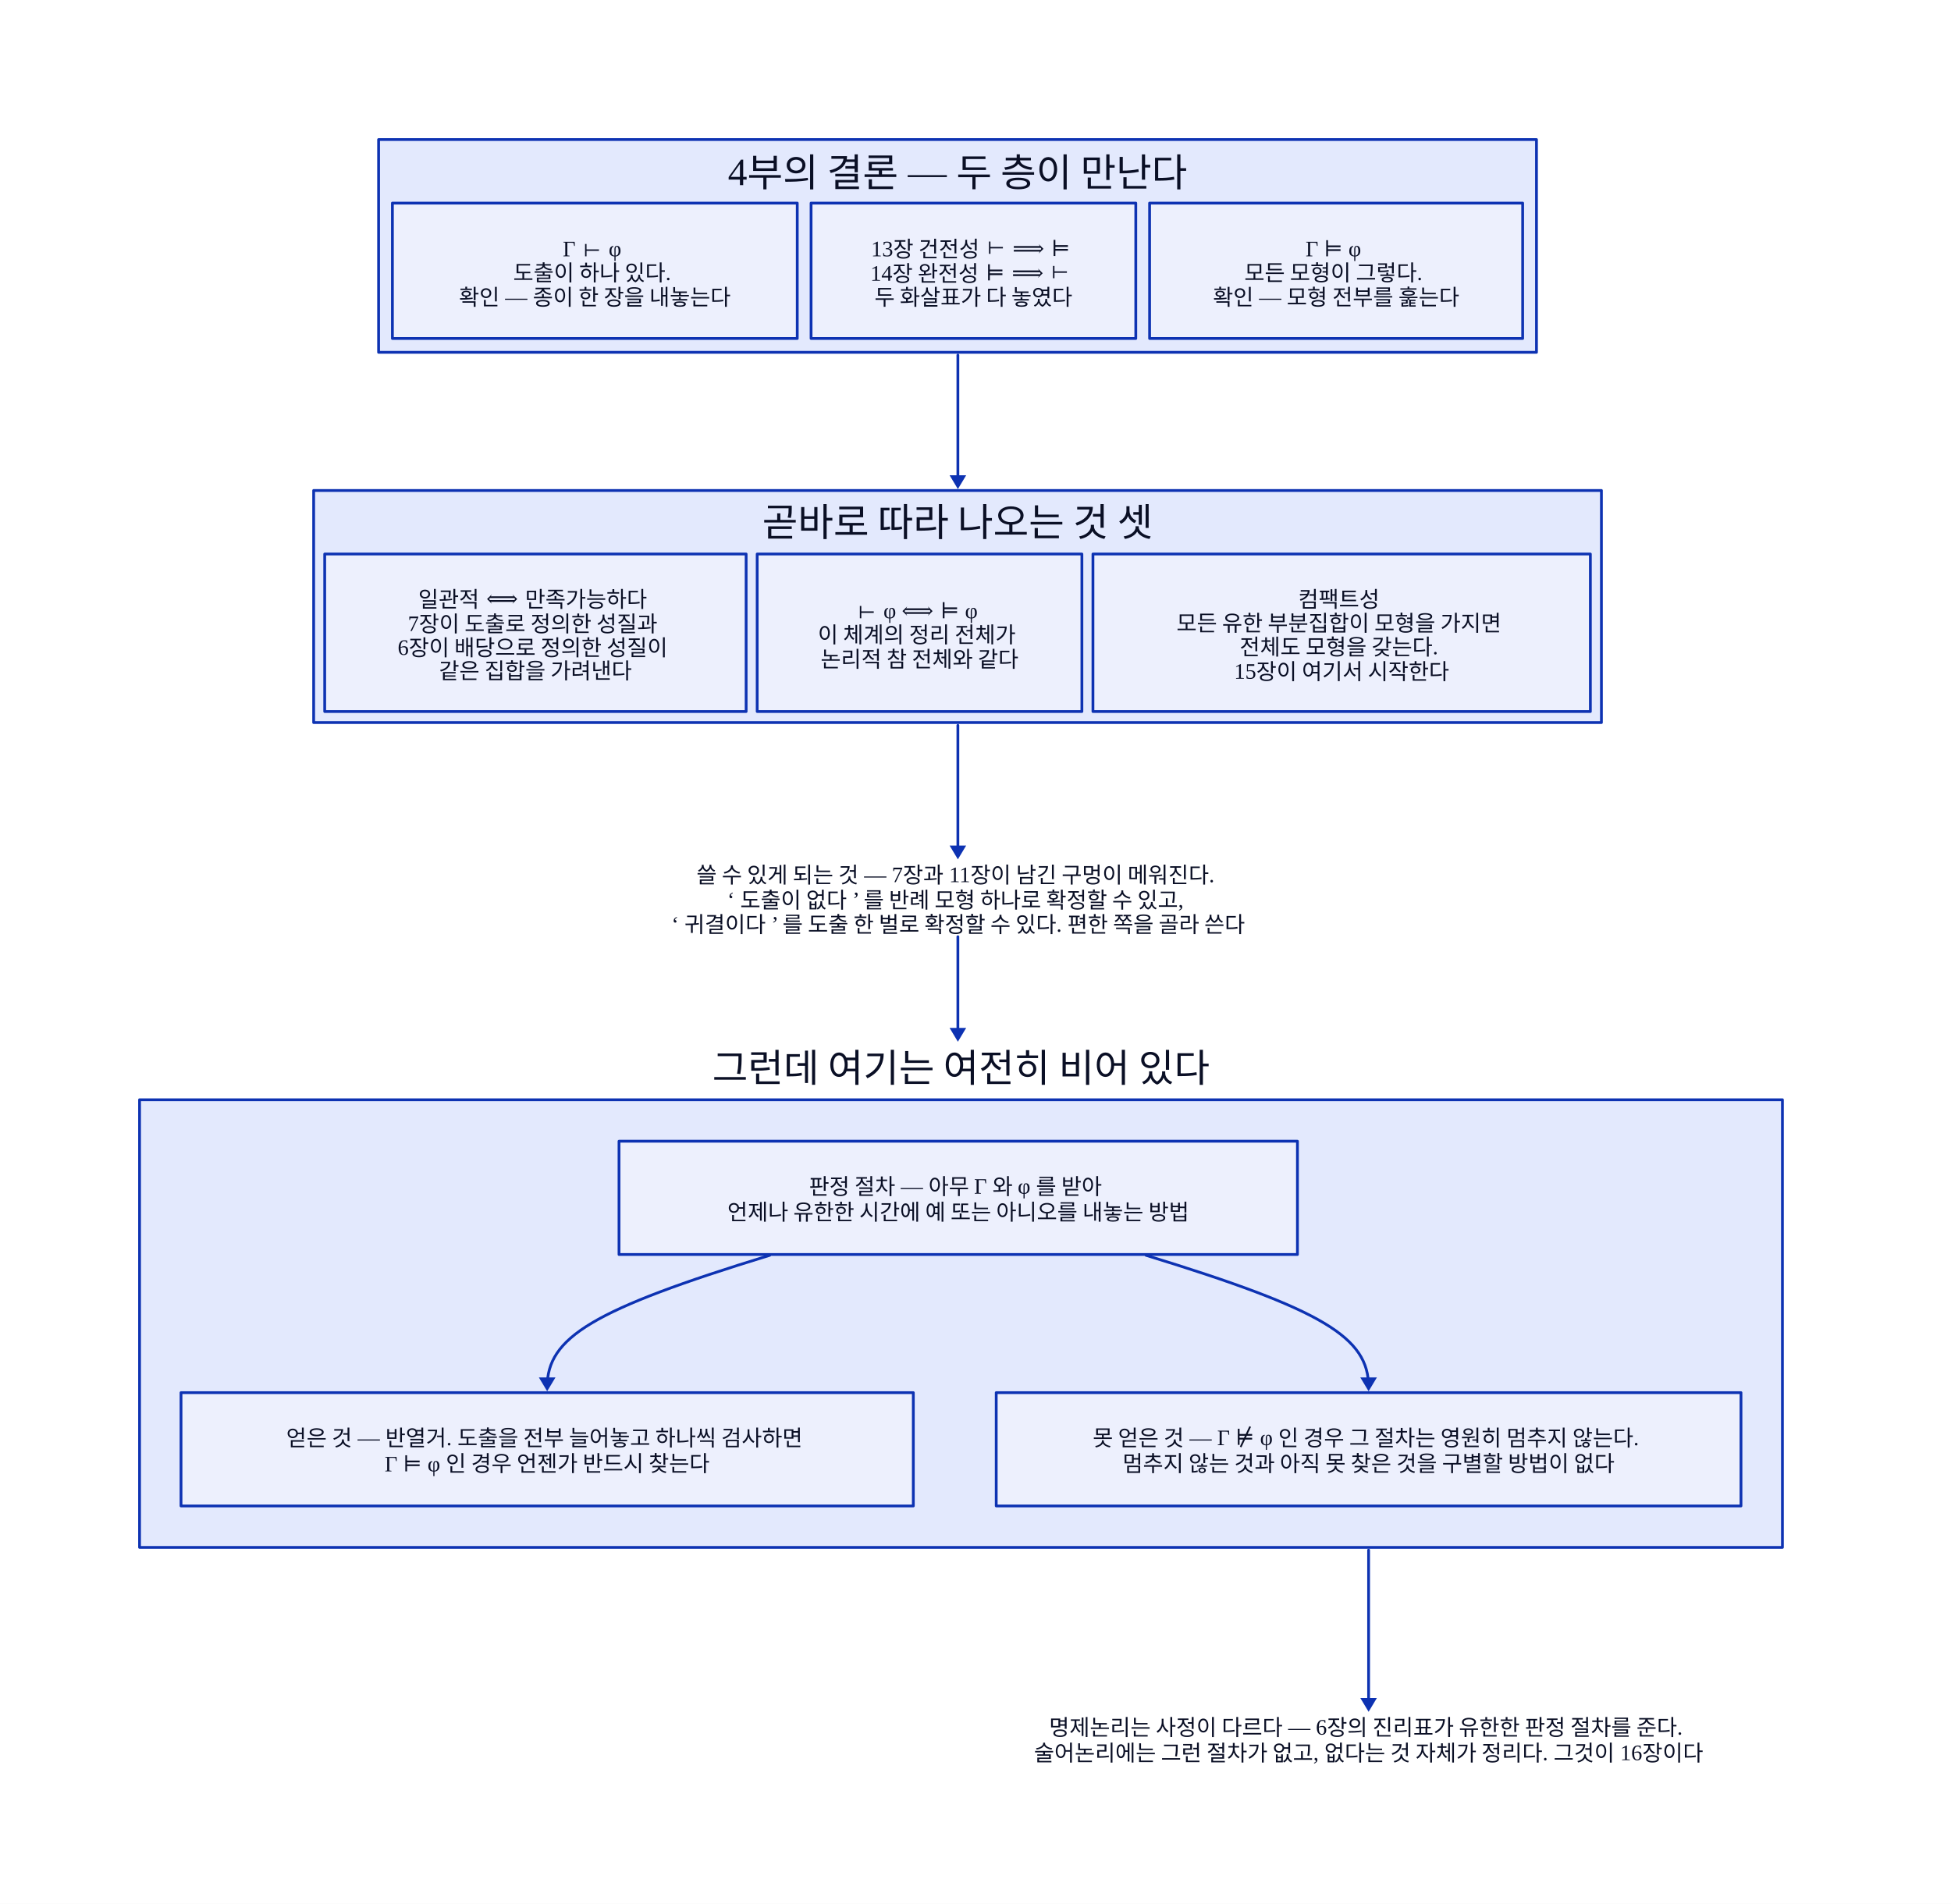
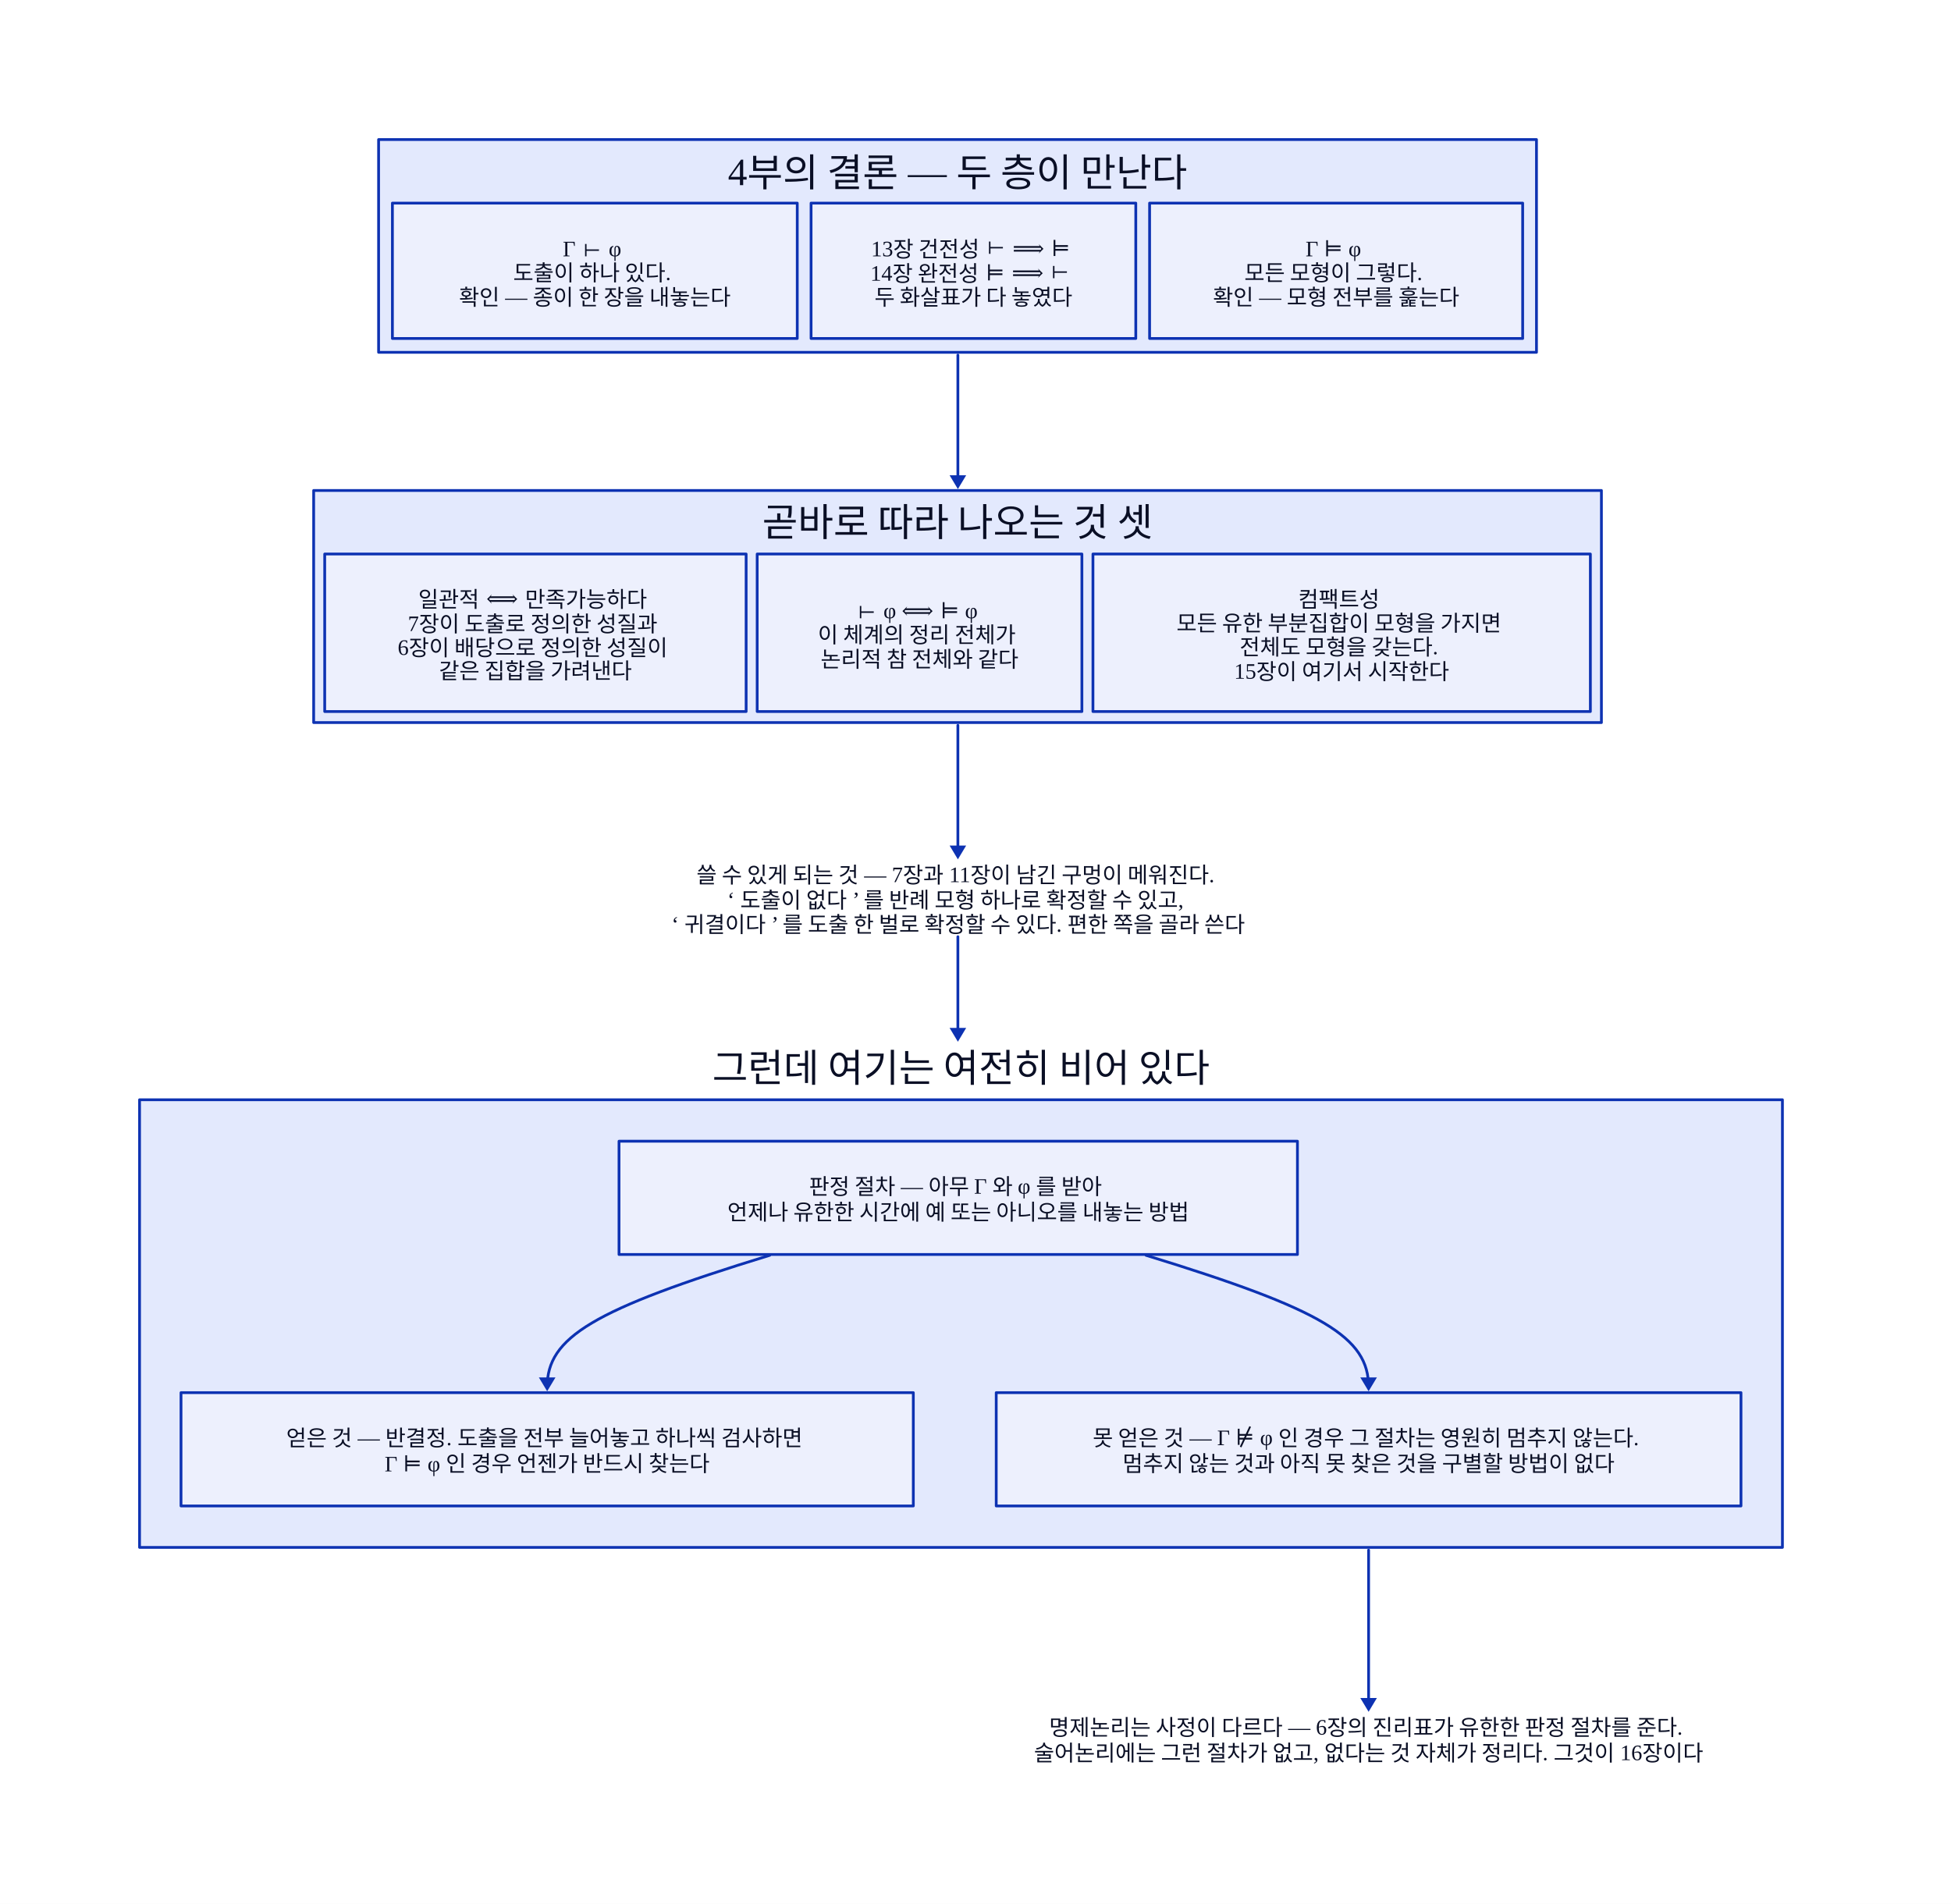
- <svg xmlns="http://www.w3.org/2000/svg" width="1412" height="1378" class="d2-302395895 d2-svg" viewBox="-91 -101 1412 1378">
+ <svg xmlns="http://www.w3.org/2000/svg" width="1412" height="1378" class="d2-3869113016 d2-svg" viewBox="-91 -101 1412 1378">
  <rect width="1412" height="1378" x="-91" y="-101" rx="0" style="fill:#fff" />
-   <style>.connection,.shape{stroke-linejoin:round}.shape{shape-rendering:geometricPrecision}.connection{stroke-linecap:round}.d2-302395895 .fill-N1{fill:#0a0f25}.d2-302395895 .fill-B4{fill:#e3e9fd}.d2-302395895 .fill-B5{fill:#edf0fd}.d2-302395895 .stroke-B1{stroke:#0d32b2}.s0{stroke-width:2}.s1{text-anchor:middle;font-size:28px}.s2{text-anchor:middle;font-size:16px}</style>
+   <style>.connection,.shape{stroke-linejoin:round}.shape{shape-rendering:geometricPrecision}.connection{stroke-linecap:round}.d2-3869113016 .fill-N1{fill:#0a0f25}.d2-3869113016 .fill-B4{fill:#e3e9fd}.d2-3869113016 .fill-B5{fill:#edf0fd}.d2-3869113016 .stroke-B1{stroke:#0d32b2}.s0{stroke-width:2}.s1{text-anchor:middle;font-size:28px}.s2{text-anchor:middle;font-size:16px}</style>
  <g>
    <g class="shape">
      <path d="M183 0h838v154H183z" class="stroke-B1 fill-B4 s0" />
    </g>
    <text x="602" y="33" class="text-bold fill-N1 s1">4부의 결론 — 두 층이 만난다</text>
  </g>
  <g>
    <g class="shape">
      <path d="M136 254h932v168H136z" class="stroke-B1 fill-B4 s0" />
    </g>
    <text x="602" y="287" class="fill-N1 s1">곧바로 따라 나오는 것 셋</text>
  </g>
  <text x="602.5" y="538" class="fill-N1 s2">
    <tspan x="602.5" dy="0">쓸 수 있게 되는 것 — 7장과 11장이 남긴 구멍이 메워진다.</tspan>
    <tspan x="602.5" dy="17.667">‘ 도출이 없다 ’ 를 반례 모형 하나로 확정할 수 있고,</tspan>
    <tspan x="602.5" dy="17.667">‘ 귀결이다 ’ 를 도출 한 벌로 확정할 수 있다. 편한 쪽을 골라 쓴다</tspan>
  </text>
  <g>
    <g class="shape">
      <path d="M10 695h1189v324H10z" class="stroke-B1 fill-B4 s0" />
    </g>
    <text x="604.5" y="682" class="text-bold fill-N1 s1">그런데 여기는 여전히 비어 있다</text>
  </g>
  <text x="899.5" y="1155" class="text-bold fill-N1 s2">
    <tspan x="899.5" dy="0">명제논리는 사정이 다르다 — 6장의 진리표가 유한한 판정 절차를 준다.</tspan>
    <tspan x="899.5" dy="18.5">술어논리에는 그런 절차가 없고, 없다는 것 자체가 정리다. 그것이 16장이다</tspan>
  </text>
  <g>
    <g class="shape">
      <path d="M193 46h293v98H193z" class="stroke-B1 fill-B5 s0" />
    </g>
    <text x="339.5" y="84.5" class="text-bold fill-N1 s2">
      <tspan x="339.5" dy="0">Γ ⊢ φ</tspan>
      <tspan x="339.5" dy="17.667">도출이 하나 있다.</tspan>
      <tspan x="339.5" dy="17.667">확인 — 종이 한 장을 내놓는다</tspan>
    </text>
  </g>
  <g>
    <g class="shape">
      <path d="M496 46h235v98H496z" class="stroke-B1 fill-B5 s0" />
    </g>
    <text x="613.5" y="84.5" class="text-bold fill-N1 s2">
      <tspan x="613.5" dy="0">13장 건전성 ⊢ ⟹ ⊨</tspan>
      <tspan x="613.5" dy="17.667">14장 완전성 ⊨ ⟹ ⊢</tspan>
      <tspan x="613.5" dy="17.667">두 화살표가 다 놓였다</tspan>
    </text>
  </g>
  <g>
    <g class="shape">
      <path d="M741 46h270v98H741z" class="stroke-B1 fill-B5 s0" />
    </g>
    <text x="876" y="84.5" class="text-bold fill-N1 s2">
      <tspan x="876" dy="0">Γ ⊨ φ</tspan>
      <tspan x="876" dy="17.667">모든 모형이 그렇다.</tspan>
      <tspan x="876" dy="17.667">확인 — 모형 전부를 훑는다</tspan>
    </text>
  </g>
  <g>
    <g class="shape">
      <path d="M144 300h305v114H144z" class="stroke-B1 fill-B5 s0" />
    </g>
    <text x="296.5" y="338.5" class="text-bold fill-N1 s2">
      <tspan x="296.5" dy="0">일관적 ⟺ 만족가능하다</tspan>
      <tspan x="296.5" dy="17.25">7장이 도출로 정의한 성질과</tspan>
      <tspan x="296.5" dy="17.25">6장이 배당으로 정의한 성질이</tspan>
      <tspan x="296.5" dy="17.25">같은 집합을 가려낸다</tspan>
    </text>
  </g>
  <g>
    <g class="shape">
      <path d="M457 300h235v114H457z" class="stroke-B1 fill-B5 s0" />
    </g>
    <text x="574.5" y="346.5" class="text-bold fill-N1 s2">
      <tspan x="574.5" dy="0">⊢ φ ⟺ ⊨ φ</tspan>
      <tspan x="574.5" dy="17.667">이 체계의 정리 전체가</tspan>
      <tspan x="574.5" dy="17.667">논리적 참 전체와 같다</tspan>
    </text>
  </g>
  <g>
    <g class="shape">
      <path d="M700 300h360v114H700z" class="stroke-B1 fill-B5 s0" />
    </g>
    <text x="880" y="338.5" class="text-bold fill-N1 s2">
      <tspan x="880" dy="0">컴팩트성</tspan>
      <tspan x="880" dy="17.25">모든 유한 부분집합이 모형을 가지면</tspan>
      <tspan x="880" dy="17.25">전체도 모형을 갖는다.</tspan>
      <tspan x="880" dy="17.25">15장이 여기서 시작한다</tspan>
    </text>
  </g>
  <g>
    <g class="shape">
      <path d="M357 725h491v82H357z" class="stroke-B1 fill-B5 s0" />
    </g>
    <text x="602.5" y="763.5" class="text-bold fill-N1 s2">
      <tspan x="602.5" dy="0">판정 절차 — 아무 Γ 와 φ 를 받아</tspan>
      <tspan x="602.5" dy="18.5">언제나 유한한 시간에 예 또는 아니오를 내놓는 방법</tspan>
    </text>
  </g>
  <g>
    <g class="shape">
      <path d="M40 907h530v82H40z" class="stroke-B1 fill-B5 s0" />
    </g>
    <text x="305" y="945.5" class="text-bold fill-N1 s2">
-       <tspan x="305" dy="0">얻은 것 — 반열거. 도출을 전부 늘어놓고 하나씩 검사하면</tspan>
+       <tspan x="305" dy="0">얻은 것 — 반결정. 도출을 전부 늘어놓고 하나씩 검사하면</tspan>
      <tspan x="305" dy="18.5">Γ ⊨ φ 인 경우 언젠가 반드시 찾는다</tspan>
    </text>
  </g>
  <g>
    <g class="shape">
      <path d="M630 907h539v82H630z" class="stroke-B1 fill-B5 s0" />
    </g>
    <text x="899.5" y="945.5" class="text-bold fill-N1 s2">
      <tspan x="899.5" dy="0">못 얻은 것 — Γ ⊭ φ 인 경우 그 절차는 영원히 멈추지 않는다.</tspan>
      <tspan x="899.5" dy="18.5">멈추지 않는 것과 아직 못 찾은 것을 구별할 방법이 없다</tspan>
    </text>
  </g>
-   <marker id="mk-d2-302395895-3488378134" markerHeight="12" markerUnits="userSpaceOnUse" markerWidth="10" orient="auto" refX="7" refY="6" viewBox="0 0 10 12">
+   <marker id="mk-d2-3869113016-3488378134" markerHeight="12" markerUnits="userSpaceOnUse" markerWidth="10" orient="auto" refX="7" refY="6" viewBox="0 0 10 12">
    <path stroke-width="2" d="m0 0 10 6-10 6z" class="connection" style="fill:#0d32b2" />
  </marker>
-   <path fill="none" marker-end="url(#mk-d2-302395895-3488378134)" d="M466.088 807.587C337.6 847 305 867 305 903" class="connection stroke-B1 s0" mask="url(#d2-302395895)" />
-   <path fill="none" marker-end="url(#mk-d2-302395895-3488378134)" d="M738.412 807.587C866.9 847 899.5 867 899.5 903" class="connection stroke-B1 s0" mask="url(#d2-302395895)" />
-   <path fill="none" marker-end="url(#mk-d2-302395895-3488378134)" d="M602.25 156v94" class="connection stroke-B1 s0" mask="url(#d2-302395895)" />
-   <path fill="none" marker-end="url(#mk-d2-302395895-3488378134)" d="M602.25 424v94" class="connection stroke-B1 s0" mask="url(#d2-302395895)" />
-   <path fill="none" marker-end="url(#mk-d2-302395895-3488378134)" d="M602.25 577v73" class="connection stroke-B1 s0" mask="url(#d2-302395895)" />
-   <path fill="none" marker-end="url(#mk-d2-302395895-3488378134)" d="M899.5 1021v114" class="connection stroke-B1 s0" mask="url(#d2-302395895)" />
-   <mask id="d2-302395895" width="1412" height="1378" x="-91" y="-101" maskUnits="userSpaceOnUse">
+   <path fill="none" marker-end="url(#mk-d2-3869113016-3488378134)" d="M466.088 807.587C337.6 847 305 867 305 903" class="connection stroke-B1 s0" mask="url(#d2-3869113016)" />
+   <path fill="none" marker-end="url(#mk-d2-3869113016-3488378134)" d="M738.412 807.587C866.9 847 899.5 867 899.5 903" class="connection stroke-B1 s0" mask="url(#d2-3869113016)" />
+   <path fill="none" marker-end="url(#mk-d2-3869113016-3488378134)" d="M602.25 156v94" class="connection stroke-B1 s0" mask="url(#d2-3869113016)" />
+   <path fill="none" marker-end="url(#mk-d2-3869113016-3488378134)" d="M602.25 424v94" class="connection stroke-B1 s0" mask="url(#d2-3869113016)" />
+   <path fill="none" marker-end="url(#mk-d2-3869113016-3488378134)" d="M602.25 577v73" class="connection stroke-B1 s0" mask="url(#d2-3869113016)" />
+   <path fill="none" marker-end="url(#mk-d2-3869113016-3488378134)" d="M899.5 1021v114" class="connection stroke-B1 s0" mask="url(#d2-3869113016)" />
+   <mask id="d2-3869113016" width="1412" height="1378" x="-91" y="-101" maskUnits="userSpaceOnUse">
    <path fill="#fff" d="M-91-101h1412v1378H-91z" />
  </mask>
</svg>
